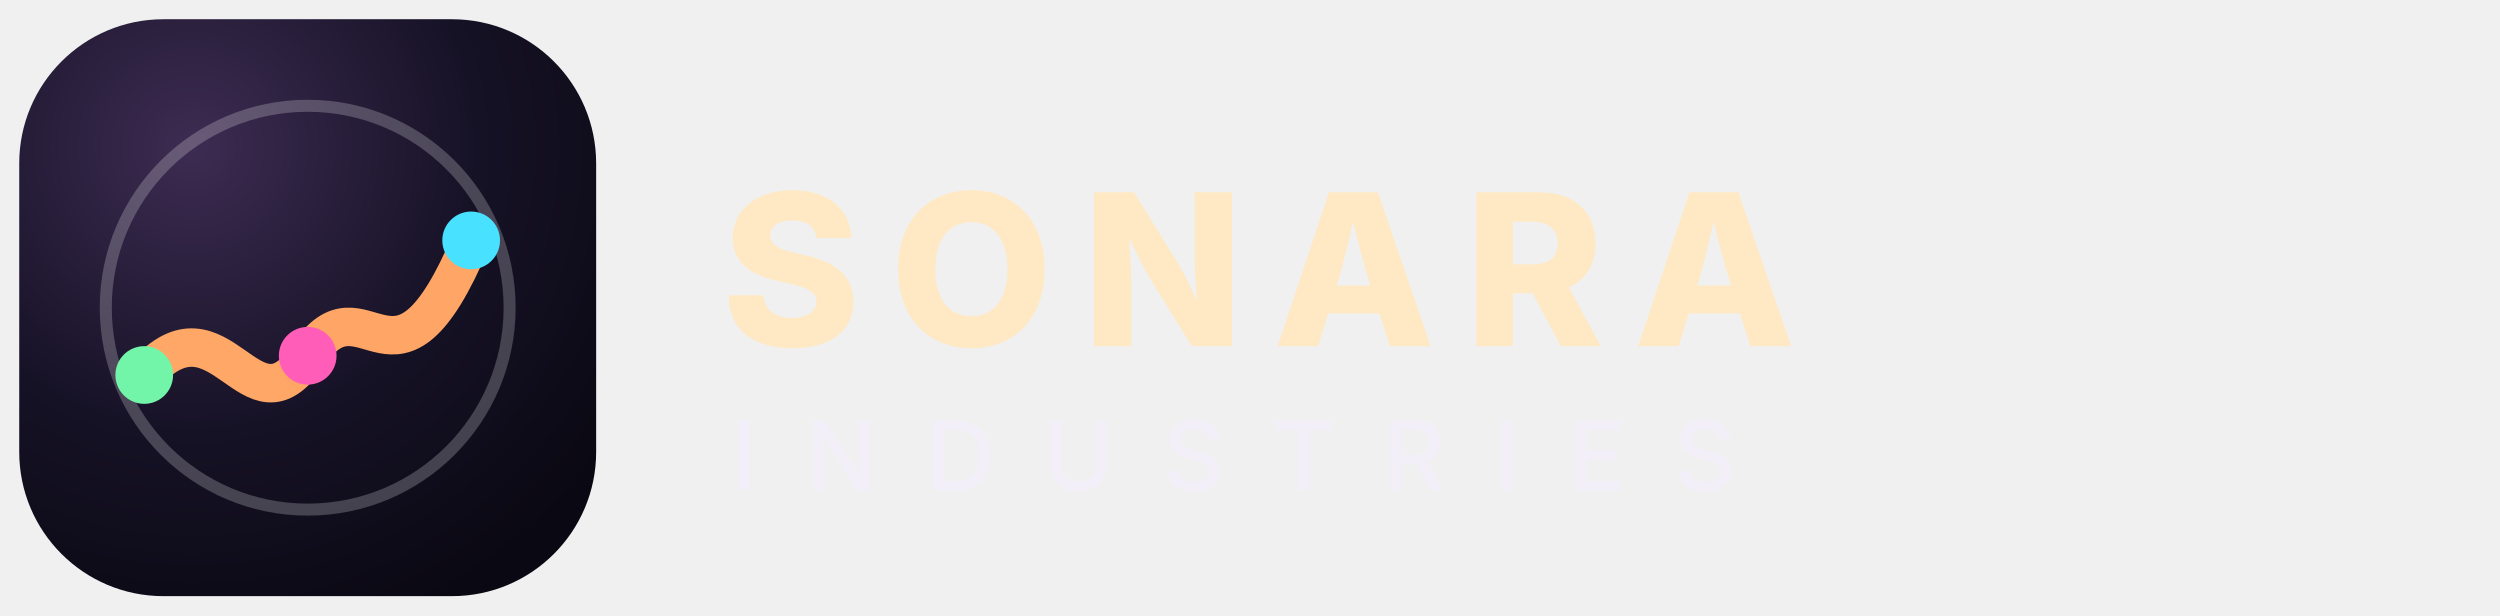
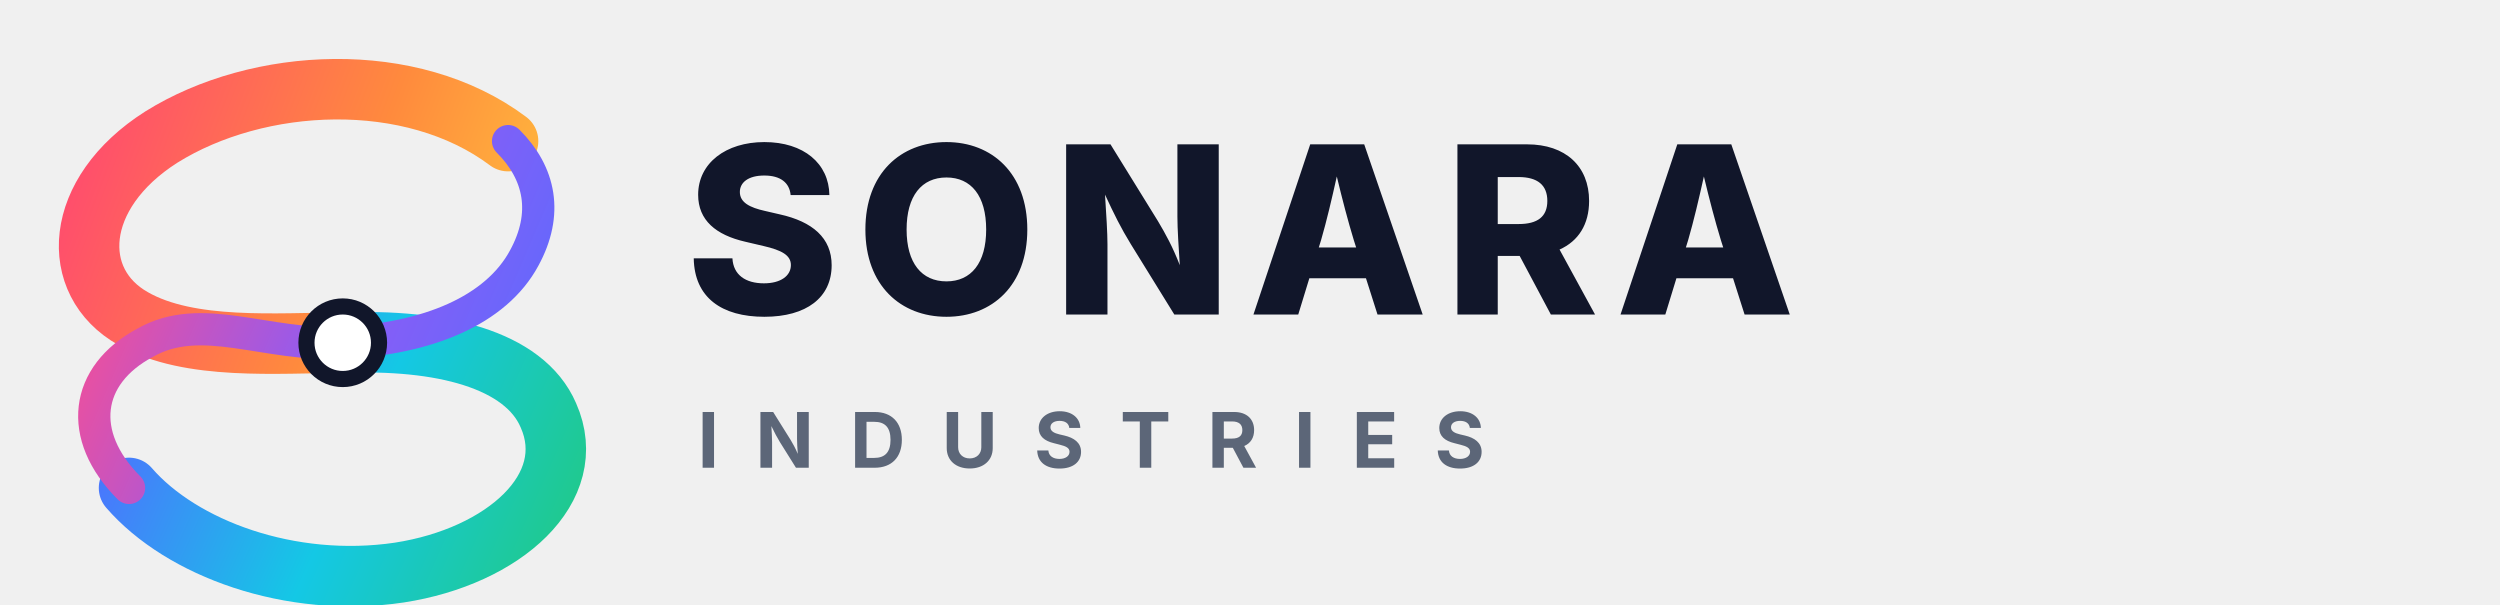
- <svg xmlns="http://www.w3.org/2000/svg" viewBox="0 0 520 128" role="img" aria-label="SONARA Industries logo">
+ <svg xmlns="http://www.w3.org/2000/svg" viewBox="0 0 620 150" role="img" aria-label="SONARA Industries">
  <defs>
-     <radialGradient id="sil-bg" cx="30%" cy="22%" r="90%">
-       <stop offset="0%" stop-color="#3d2c52" />
-       <stop offset="55%" stop-color="#161226" />
-       <stop offset="100%" stop-color="#0a0812" />
-     </radialGradient>
-     <linearGradient id="sil-wave" x1="20" y1="88" x2="108" y2="40">
-       <stop offset="0%" stop-color="#ffd166" />
-       <stop offset="50%" stop-color="#ff7a66" />
-       <stop offset="100%" stop-color="#b693ff" />
+     <linearGradient id="w1" x1="16" y1="20" x2="134" y2="64" gradientUnits="userSpaceOnUse">
+       <stop stop-color="#FF4D6D" />
+       <stop offset=".55" stop-color="#FF8A3D" />
+       <stop offset="1" stop-color="#FFC43D" />
    </linearGradient>
-     <linearGradient id="sil-word" x1="150" y1="40" x2="500" y2="90">
-       <stop offset="0%" stop-color="#ffe9c4" />
-       <stop offset="100%" stop-color="#e0d1ff" />
+     <linearGradient id="w2" x1="14" y1="50" x2="140" y2="104" gradientUnits="userSpaceOnUse">
+       <stop stop-color="#FF4D8D" />
+       <stop offset=".5" stop-color="#8B5CF6" />
+       <stop offset="1" stop-color="#4F6FFF" />
+     </linearGradient>
+     <linearGradient id="w3" x1="24" y1="84" x2="132" y2="132" gradientUnits="userSpaceOnUse">
+       <stop stop-color="#4F6FFF" />
+       <stop offset=".52" stop-color="#14C8E5" />
+       <stop offset="1" stop-color="#20C98B" />
    </linearGradient>
  </defs>
-   <rect x="4" y="4" width="120" height="120" rx="30" fill="url(#sil-bg)" />
-   <circle cx="64" cy="64" r="42" fill="none" stroke="rgba(255,255,255,0.22)" stroke-width="2.5" />
-   <path d="M30 78 C46 60 52 92 64 74 C76 56 82 88 98 50" fill="none" stroke="url(#sil-wave)" stroke-width="8" stroke-linecap="round" />
-   <circle cx="30" cy="78" r="6" fill="#72f4a9" />
-   <circle cx="64" cy="74" r="6" fill="#ff5db8" />
-   <circle cx="98" cy="50" r="6" fill="#48e1ff" />
-   <text x="150" y="72" font-family="Inter, 'Segoe UI', system-ui, sans-serif" font-size="44" font-weight="800" letter-spacing="6" fill="url(#sil-word)">SONARA</text>
-   <text x="152" y="102" font-family="Inter, 'Segoe UI', system-ui, sans-serif" font-size="20" font-weight="500" letter-spacing="10" fill="rgba(244,238,252,0.72)">INDUSTRIES</text>
+   <g transform="translate(8 5)" fill="none" stroke-linecap="round">
+     <path d="M118 30C94 12 56 14 32 29C10 43 9 65 25 74C39 82 61 80 77 80" stroke="url(#w1)" stroke-width="15" />
+     <path d="M77 80C101 79 122 84 128 98C136 116 117 133 91 137C64 141 37 131 24 116" stroke="url(#w3)" stroke-width="15" />
+     <path d="M24 116C11 103 13 88 28 80C42 72 58 81 77 80C98 79 115 72 122 59C128 48 126 38 118 30" stroke="url(#w2)" stroke-width="8" />
+     <circle cx="77" cy="80" r="9" fill="#fff" stroke="#11162A" stroke-width="4" />
+   </g>
+   <text x="170" y="78" font-family="Inter,Segoe UI,system-ui,sans-serif" font-size="58" font-weight="820" letter-spacing="4" fill="#11162A">SONARA</text>
+   <text x="173" y="116" font-family="Inter,Segoe UI,system-ui,sans-serif" font-size="19" font-weight="700" letter-spacing="9" fill="#5C6678">INDUSTRIES</text>
</svg>
